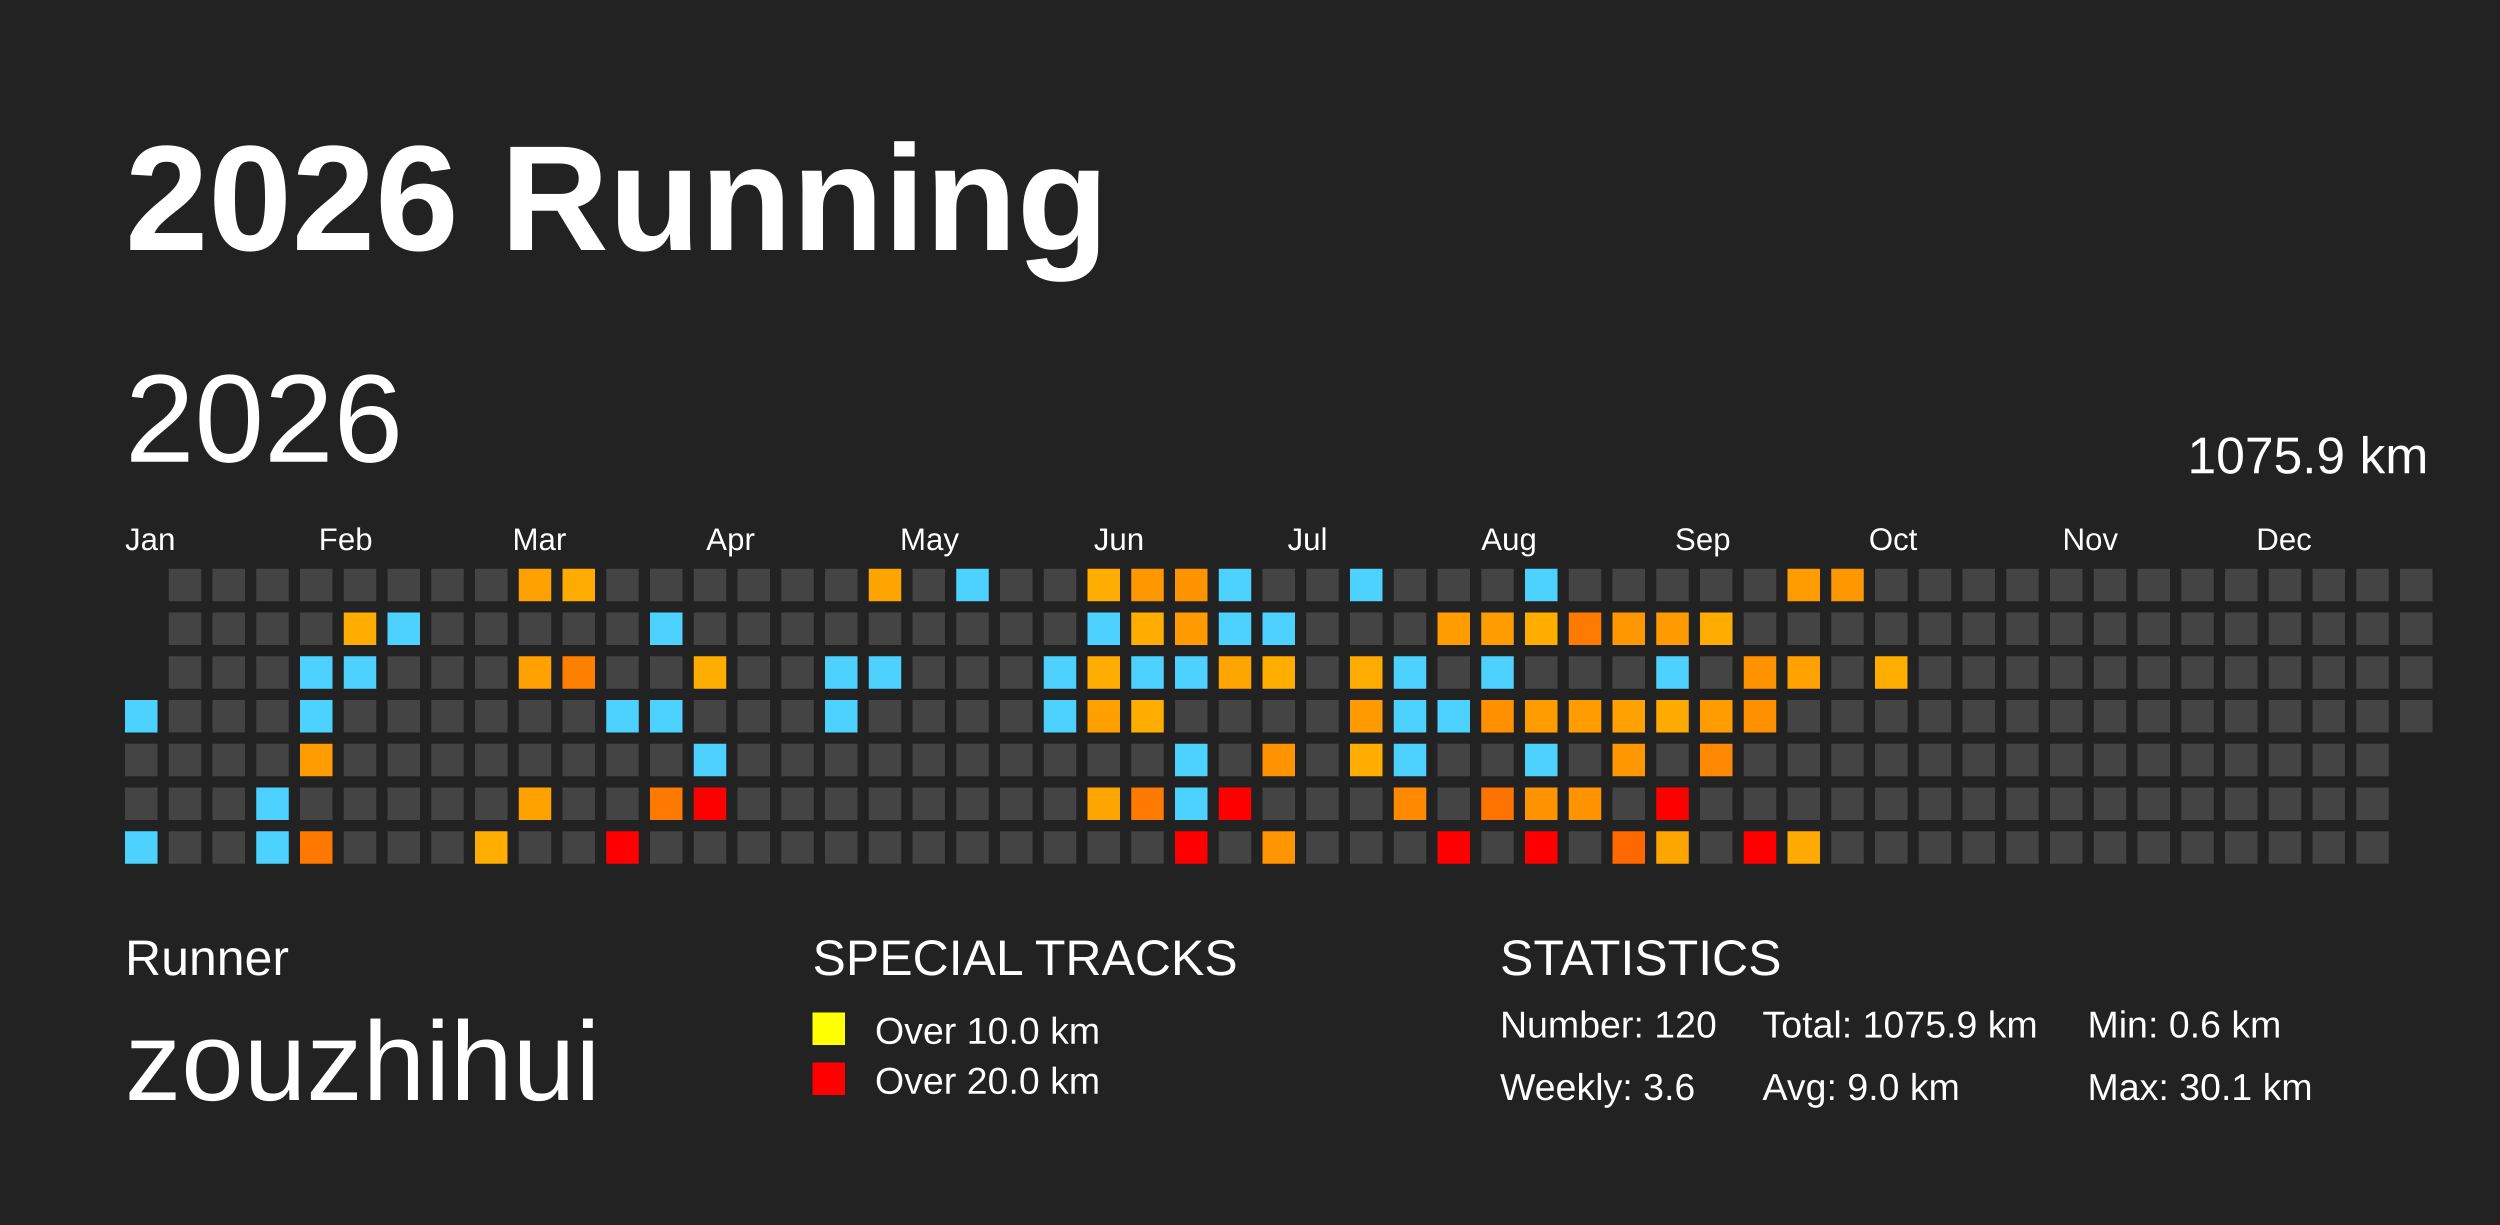
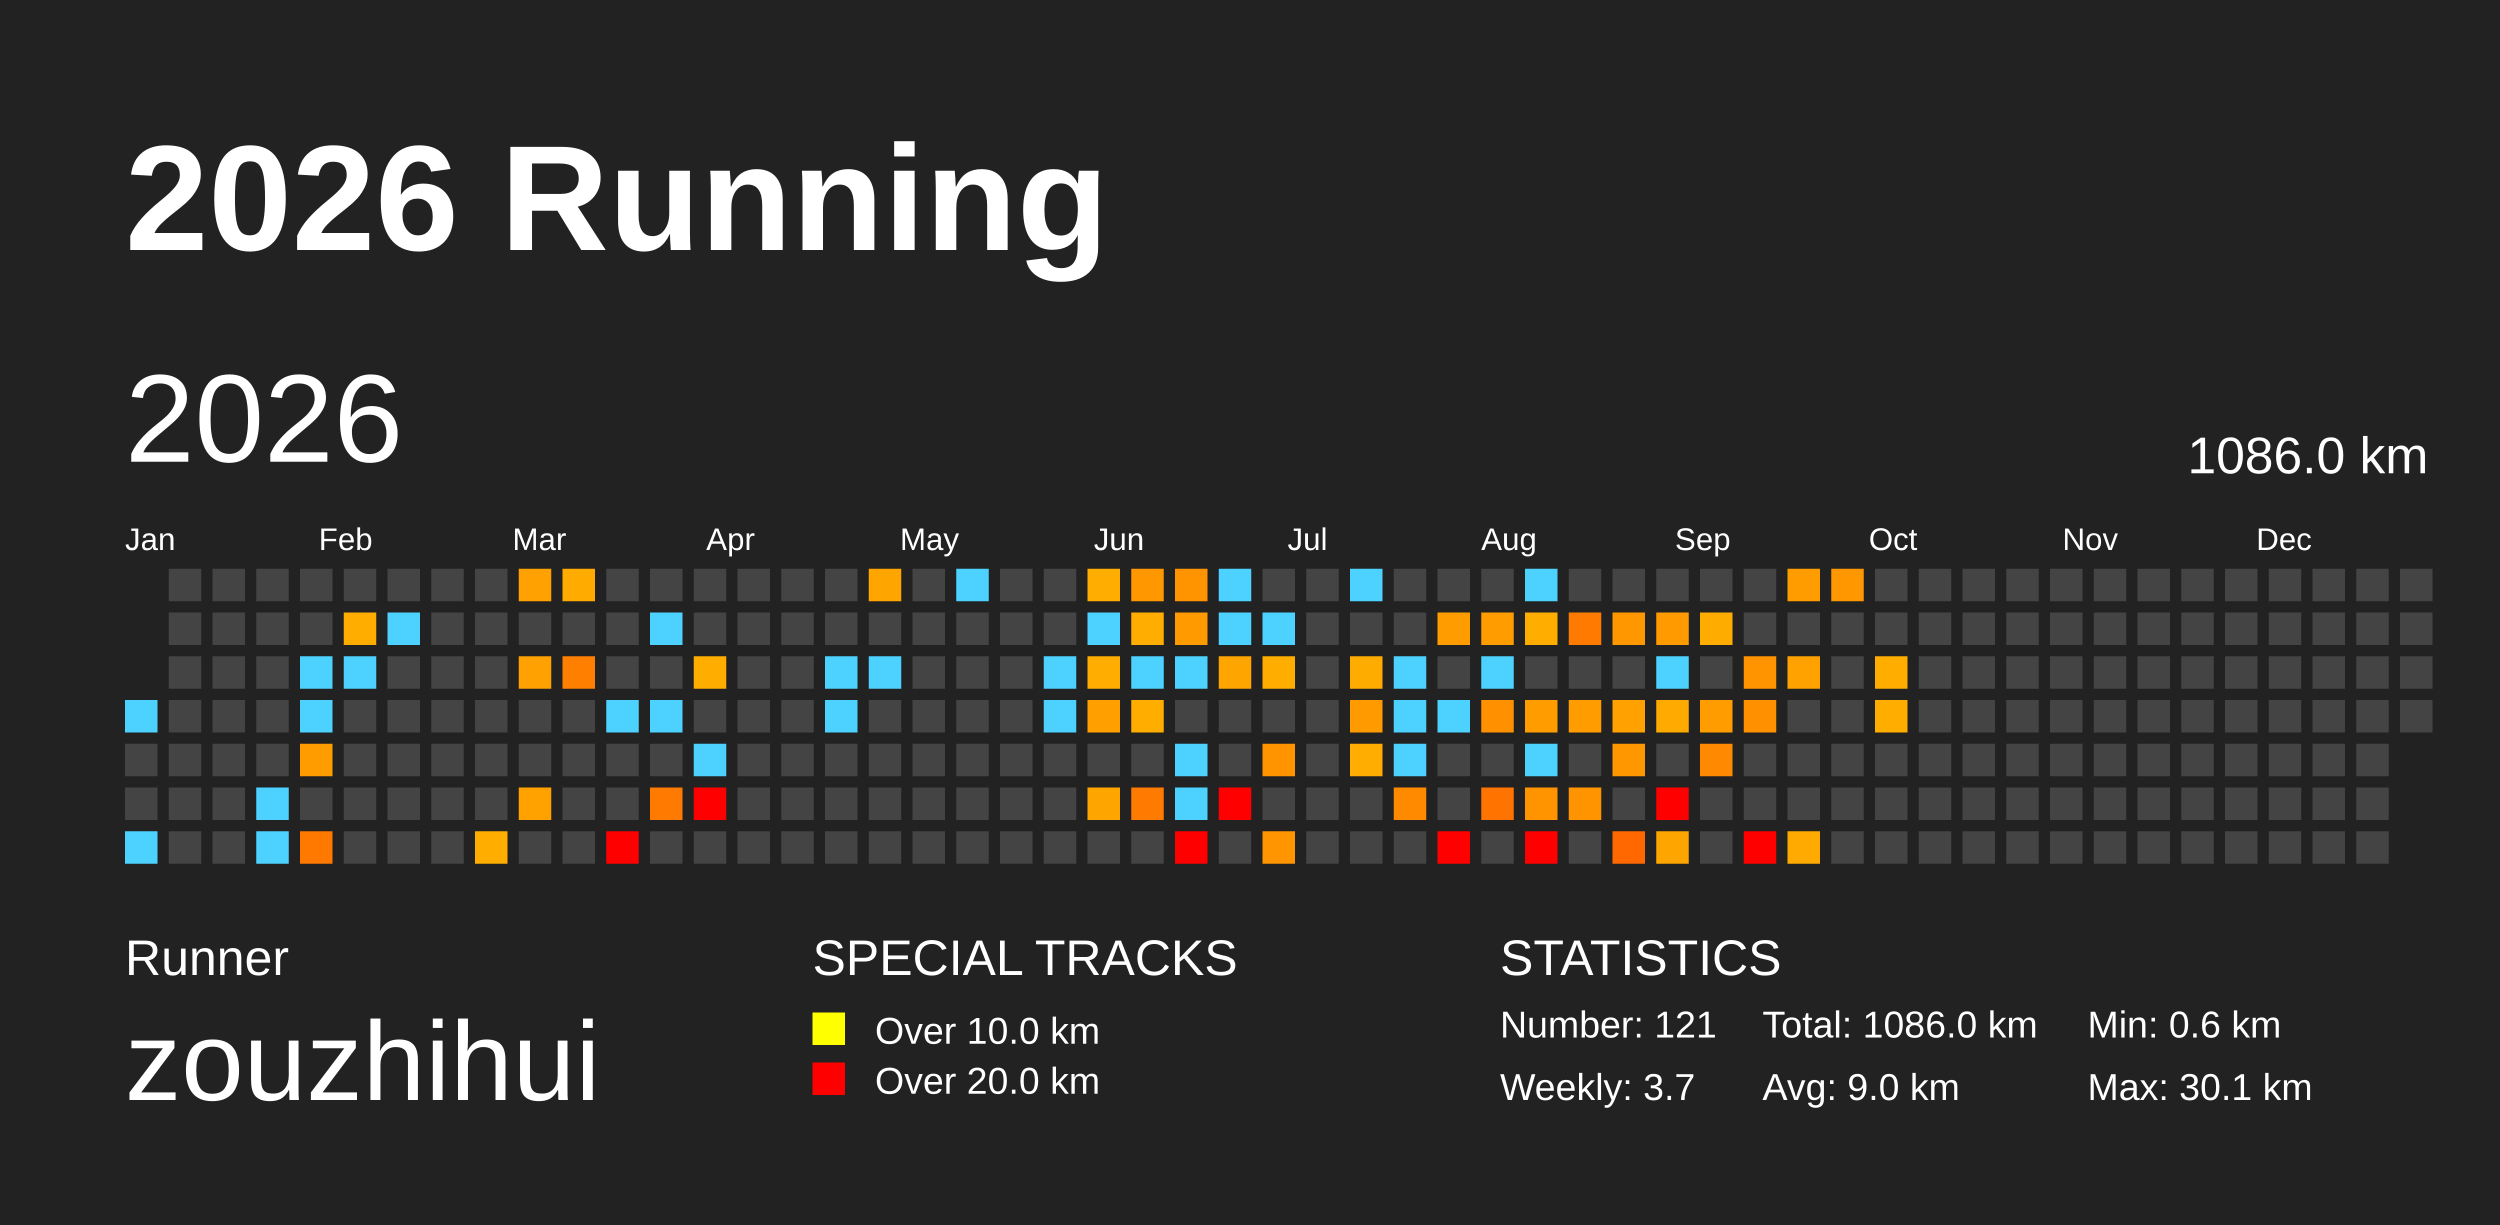
<svg xmlns="http://www.w3.org/2000/svg" baseProfile="full" height="98mm" version="1.1" viewBox="0,0,200,98" width="200mm">
  <defs />
  <rect fill="#222222" height="98" width="200" x="0" y="0" />
  <text fill="#FFFFFF" style="font-size:12px; font-family:Arial; font-weight:bold;" x="10" y="20">2026 Running</text>
  <text fill="#FFFFFF" style="font-size:4px; font-family:Arial" x="10" y="78">Runner</text>
  <text fill="#FFFFFF" style="font-size:9px; font-family:Arial" x="10" y="88">zouzhihui</text>
  <text fill="#FFFFFF" style="font-size:4px; font-family:Arial" x="65" y="78">SPECIAL TRACKS</text>
  <rect fill="yellow" height="2.6" width="2.6" x="65" y="81" />
  <text fill="#FFFFFF" style="font-size:3px; font-family:Arial" x="70" y="83.5">Over 10.0 km</text>
  <rect fill="red" height="2.6" width="2.6" x="65" y="85" />
  <text fill="#FFFFFF" style="font-size:3px; font-family:Arial" x="70" y="87.5">Over 20.0 km</text>
  <text fill="#FFFFFF" style="font-size:4px; font-family:Arial" x="120" y="78">STATISTICS</text>
-   <text fill="#FFFFFF" style="font-size:3px; font-family:Arial" x="120" y="83">Number: 120</text>
-   <text fill="#FFFFFF" style="font-size:3px; font-family:Arial" x="120" y="88">Weekly: 3.6</text>
-   <text fill="#FFFFFF" style="font-size:3px; font-family:Arial" x="141" y="83">Total: 1075.9 km</text>
+   <text fill="#FFFFFF" style="font-size:3px; font-family:Arial" x="120" y="83">Number: 121</text>
+   <text fill="#FFFFFF" style="font-size:3px; font-family:Arial" x="120" y="88">Weekly: 3.7</text>
+   <text fill="#FFFFFF" style="font-size:3px; font-family:Arial" x="141" y="83">Total: 1086.0 km</text>
  <text fill="#FFFFFF" style="font-size:3px; font-family:Arial" x="141" y="88">Avg: 9.0 km</text>
  <text fill="#FFFFFF" style="font-size:3px; font-family:Arial" x="167" y="83">Min: 0.6 km</text>
  <text fill="#FFFFFF" style="font-size:3px; font-family:Arial" x="167" y="88">Max: 30.1 km</text>
  <text dominant-baseline="hanging" fill="#FFFFFF" style="font-size:10.0px; font-family:Arial;" x="10" y="30">2026</text>
-   <text dominant-baseline="hanging" fill="#FFFFFF" style="font-size:4.125px; font-family:Arial;" x="175" y="35">1075.9 km</text>
+   <text dominant-baseline="hanging" fill="#FFFFFF" style="font-size:4.125px; font-family:Arial;" x="175" y="35">1086.0 km</text>
  <text fill="#FFFFFF" style="font-size:2.5px; font-family:Arial" x="10.0" y="44">Jan</text>
  <text fill="#FFFFFF" style="font-size:2.5px; font-family:Arial" x="25.5" y="44">Feb</text>
  <text fill="#FFFFFF" style="font-size:2.5px; font-family:Arial" x="41.0" y="44">Mar</text>
  <text fill="#FFFFFF" style="font-size:2.5px; font-family:Arial" x="56.5" y="44">Apr</text>
  <text fill="#FFFFFF" style="font-size:2.5px; font-family:Arial" x="72.0" y="44">May</text>
  <text fill="#FFFFFF" style="font-size:2.5px; font-family:Arial" x="87.5" y="44">Jun</text>
  <text fill="#FFFFFF" style="font-size:2.5px; font-family:Arial" x="103.0" y="44">Jul</text>
  <text fill="#FFFFFF" style="font-size:2.5px; font-family:Arial" x="118.5" y="44">Aug</text>
  <text fill="#FFFFFF" style="font-size:2.5px; font-family:Arial" x="134.0" y="44">Sep</text>
  <text fill="#FFFFFF" style="font-size:2.5px; font-family:Arial" x="149.5" y="44">Oct</text>
  <text fill="#FFFFFF" style="font-size:2.5px; font-family:Arial" x="165.0" y="44">Nov</text>
  <text fill="#FFFFFF" style="font-size:2.5px; font-family:Arial" x="180.5" y="44">Dec</text>
  <rect fill="#4dd2ff" height="2.6" width="2.6" x="10.0" y="56.0" />
  <rect fill="#444444" height="2.6" width="2.6" x="10.0" y="59.5" />
  <rect fill="#444444" height="2.6" width="2.6" x="10.0" y="63.0" />
  <rect fill="#4dd2ff" height="2.6" width="2.6" x="10.0" y="66.5" />
  <rect fill="#444444" height="2.6" width="2.6" x="13.5" y="45.5" />
  <rect fill="#444444" height="2.6" width="2.6" x="13.5" y="49.0" />
  <rect fill="#444444" height="2.6" width="2.6" x="13.5" y="52.5" />
  <rect fill="#444444" height="2.6" width="2.6" x="13.5" y="56.0" />
  <rect fill="#444444" height="2.6" width="2.6" x="13.5" y="59.5" />
  <rect fill="#444444" height="2.6" width="2.6" x="13.5" y="63.0" />
  <rect fill="#444444" height="2.6" width="2.6" x="13.5" y="66.5" />
  <rect fill="#444444" height="2.6" width="2.6" x="17.0" y="45.5" />
  <rect fill="#444444" height="2.6" width="2.6" x="17.0" y="49.0" />
  <rect fill="#444444" height="2.6" width="2.6" x="17.0" y="52.5" />
  <rect fill="#444444" height="2.6" width="2.6" x="17.0" y="56.0" />
  <rect fill="#444444" height="2.6" width="2.6" x="17.0" y="59.5" />
  <rect fill="#444444" height="2.6" width="2.6" x="17.0" y="63.0" />
  <rect fill="#444444" height="2.6" width="2.6" x="17.0" y="66.5" />
  <rect fill="#444444" height="2.6" width="2.6" x="20.5" y="45.5" />
  <rect fill="#444444" height="2.6" width="2.6" x="20.5" y="49.0" />
  <rect fill="#444444" height="2.6" width="2.6" x="20.5" y="52.5" />
  <rect fill="#444444" height="2.6" width="2.6" x="20.5" y="56.0" />
  <rect fill="#444444" height="2.6" width="2.6" x="20.5" y="59.5" />
  <rect fill="#4dd2ff" height="2.6" width="2.6" x="20.5" y="63.0" />
  <rect fill="#4dd2ff" height="2.6" width="2.6" x="20.5" y="66.5" />
  <rect fill="#444444" height="2.6" width="2.6" x="24.0" y="45.5" />
  <rect fill="#444444" height="2.6" width="2.6" x="24.0" y="49.0" />
  <rect fill="#4dd2ff" height="2.6" width="2.6" x="24.0" y="52.5" />
  <rect fill="#4dd2ff" height="2.6" width="2.6" x="24.0" y="56.0" />
  <rect fill="#ff9c00" height="2.6" width="2.6" x="24.0" y="59.5" />
  <rect fill="#444444" height="2.6" width="2.6" x="24.0" y="63.0" />
  <rect fill="#ff7800" height="2.6" width="2.6" x="24.0" y="66.5" />
  <rect fill="#444444" height="2.6" width="2.6" x="27.5" y="45.5" />
  <rect fill="#ffae00" height="2.6" width="2.6" x="27.5" y="49.0" />
  <rect fill="#4dd2ff" height="2.6" width="2.6" x="27.5" y="52.5" />
  <rect fill="#444444" height="2.6" width="2.6" x="27.5" y="56.0" />
  <rect fill="#444444" height="2.6" width="2.6" x="27.5" y="59.5" />
  <rect fill="#444444" height="2.6" width="2.6" x="27.5" y="63.0" />
  <rect fill="#444444" height="2.6" width="2.6" x="27.5" y="66.5" />
  <rect fill="#444444" height="2.6" width="2.6" x="31.0" y="45.5" />
  <rect fill="#4dd2ff" height="2.6" width="2.6" x="31.0" y="49.0" />
  <rect fill="#444444" height="2.6" width="2.6" x="31.0" y="52.5" />
  <rect fill="#444444" height="2.6" width="2.6" x="31.0" y="56.0" />
  <rect fill="#444444" height="2.6" width="2.6" x="31.0" y="59.5" />
  <rect fill="#444444" height="2.6" width="2.6" x="31.0" y="63.0" />
  <rect fill="#444444" height="2.6" width="2.6" x="31.0" y="66.5" />
  <rect fill="#444444" height="2.6" width="2.6" x="34.5" y="45.5" />
  <rect fill="#444444" height="2.6" width="2.6" x="34.5" y="49.0" />
  <rect fill="#444444" height="2.6" width="2.6" x="34.5" y="52.5" />
  <rect fill="#444444" height="2.6" width="2.6" x="34.5" y="56.0" />
  <rect fill="#444444" height="2.6" width="2.6" x="34.5" y="59.5" />
  <rect fill="#444444" height="2.6" width="2.6" x="34.5" y="63.0" />
  <rect fill="#444444" height="2.6" width="2.6" x="34.5" y="66.5" />
  <rect fill="#444444" height="2.6" width="2.6" x="38.0" y="45.5" />
  <rect fill="#444444" height="2.6" width="2.6" x="38.0" y="49.0" />
  <rect fill="#444444" height="2.6" width="2.6" x="38.0" y="52.5" />
  <rect fill="#444444" height="2.6" width="2.6" x="38.0" y="56.0" />
  <rect fill="#444444" height="2.6" width="2.6" x="38.0" y="59.5" />
  <rect fill="#444444" height="2.6" width="2.6" x="38.0" y="63.0" />
  <rect fill="#ffae00" height="2.6" width="2.6" x="38.0" y="66.5" />
  <rect fill="#ffa100" height="2.6" width="2.6" x="41.5" y="45.5" />
  <rect fill="#444444" height="2.6" width="2.6" x="41.5" y="49.0" />
  <rect fill="#ffa100" height="2.6" width="2.6" x="41.5" y="52.5" />
  <rect fill="#444444" height="2.6" width="2.6" x="41.5" y="56.0" />
  <rect fill="#444444" height="2.6" width="2.6" x="41.5" y="59.5" />
  <rect fill="#ffa200" height="2.6" width="2.6" x="41.5" y="63.0" />
  <rect fill="#444444" height="2.6" width="2.6" x="41.5" y="66.5" />
  <rect fill="#ffab00" height="2.6" width="2.6" x="45.0" y="45.5" />
  <rect fill="#444444" height="2.6" width="2.6" x="45.0" y="49.0" />
  <rect fill="#ff7f00" height="2.6" width="2.6" x="45.0" y="52.5" />
  <rect fill="#444444" height="2.6" width="2.6" x="45.0" y="56.0" />
  <rect fill="#444444" height="2.6" width="2.6" x="45.0" y="59.5" />
  <rect fill="#444444" height="2.6" width="2.6" x="45.0" y="63.0" />
  <rect fill="#444444" height="2.6" width="2.6" x="45.0" y="66.5" />
  <rect fill="#444444" height="2.6" width="2.6" x="48.5" y="45.5" />
  <rect fill="#444444" height="2.6" width="2.6" x="48.5" y="49.0" />
  <rect fill="#444444" height="2.6" width="2.6" x="48.5" y="52.5" />
  <rect fill="#4dd2ff" height="2.6" width="2.6" x="48.5" y="56.0" />
  <rect fill="#444444" height="2.6" width="2.6" x="48.5" y="59.5" />
  <rect fill="#444444" height="2.6" width="2.6" x="48.5" y="63.0" />
  <rect fill="red" height="2.6" width="2.6" x="48.5" y="66.5" />
  <rect fill="#444444" height="2.6" width="2.6" x="52.0" y="45.5" />
  <rect fill="#4dd2ff" height="2.6" width="2.6" x="52.0" y="49.0" />
  <rect fill="#444444" height="2.6" width="2.6" x="52.0" y="52.5" />
  <rect fill="#4dd2ff" height="2.6" width="2.6" x="52.0" y="56.0" />
  <rect fill="#444444" height="2.6" width="2.6" x="52.0" y="59.5" />
  <rect fill="#ff7a00" height="2.6" width="2.6" x="52.0" y="63.0" />
  <rect fill="#444444" height="2.6" width="2.6" x="52.0" y="66.5" />
  <rect fill="#444444" height="2.6" width="2.6" x="55.5" y="45.5" />
  <rect fill="#444444" height="2.6" width="2.6" x="55.5" y="49.0" />
  <rect fill="#ffae00" height="2.6" width="2.6" x="55.5" y="52.5" />
  <rect fill="#444444" height="2.6" width="2.6" x="55.5" y="56.0" />
  <rect fill="#4dd2ff" height="2.6" width="2.6" x="55.5" y="59.5" />
  <rect fill="red" height="2.6" width="2.6" x="55.5" y="63.0" />
  <rect fill="#444444" height="2.6" width="2.6" x="55.5" y="66.5" />
  <rect fill="#444444" height="2.6" width="2.6" x="59.0" y="45.5" />
  <rect fill="#444444" height="2.6" width="2.6" x="59.0" y="49.0" />
  <rect fill="#444444" height="2.6" width="2.6" x="59.0" y="52.5" />
  <rect fill="#444444" height="2.6" width="2.6" x="59.0" y="56.0" />
  <rect fill="#444444" height="2.6" width="2.6" x="59.0" y="59.5" />
  <rect fill="#444444" height="2.6" width="2.6" x="59.0" y="63.0" />
  <rect fill="#444444" height="2.6" width="2.6" x="59.0" y="66.5" />
  <rect fill="#444444" height="2.6" width="2.6" x="62.5" y="45.5" />
  <rect fill="#444444" height="2.6" width="2.6" x="62.5" y="49.0" />
  <rect fill="#444444" height="2.6" width="2.6" x="62.5" y="52.5" />
  <rect fill="#444444" height="2.6" width="2.6" x="62.5" y="56.0" />
  <rect fill="#444444" height="2.6" width="2.6" x="62.5" y="59.5" />
  <rect fill="#444444" height="2.6" width="2.6" x="62.5" y="63.0" />
  <rect fill="#444444" height="2.6" width="2.6" x="62.5" y="66.5" />
  <rect fill="#444444" height="2.6" width="2.6" x="66.0" y="45.5" />
  <rect fill="#444444" height="2.6" width="2.6" x="66.0" y="49.0" />
  <rect fill="#4dd2ff" height="2.6" width="2.6" x="66.0" y="52.5" />
  <rect fill="#4dd2ff" height="2.6" width="2.6" x="66.0" y="56.0" />
  <rect fill="#444444" height="2.6" width="2.6" x="66.0" y="59.5" />
  <rect fill="#444444" height="2.6" width="2.6" x="66.0" y="63.0" />
  <rect fill="#444444" height="2.6" width="2.6" x="66.0" y="66.5" />
  <rect fill="#ffa500" height="2.6" width="2.6" x="69.5" y="45.5" />
  <rect fill="#444444" height="2.6" width="2.6" x="69.5" y="49.0" />
  <rect fill="#4dd2ff" height="2.6" width="2.6" x="69.5" y="52.5" />
  <rect fill="#444444" height="2.6" width="2.6" x="69.5" y="56.0" />
  <rect fill="#444444" height="2.6" width="2.6" x="69.5" y="59.5" />
  <rect fill="#444444" height="2.6" width="2.6" x="69.5" y="63.0" />
  <rect fill="#444444" height="2.6" width="2.6" x="69.5" y="66.5" />
  <rect fill="#444444" height="2.6" width="2.6" x="73.0" y="45.5" />
  <rect fill="#444444" height="2.6" width="2.6" x="73.0" y="49.0" />
  <rect fill="#444444" height="2.6" width="2.6" x="73.0" y="52.5" />
  <rect fill="#444444" height="2.6" width="2.6" x="73.0" y="56.0" />
  <rect fill="#444444" height="2.6" width="2.6" x="73.0" y="59.5" />
  <rect fill="#444444" height="2.6" width="2.6" x="73.0" y="63.0" />
  <rect fill="#444444" height="2.6" width="2.6" x="73.0" y="66.5" />
  <rect fill="#4dd2ff" height="2.6" width="2.6" x="76.5" y="45.5" />
  <rect fill="#444444" height="2.6" width="2.6" x="76.5" y="49.0" />
  <rect fill="#444444" height="2.6" width="2.6" x="76.5" y="52.5" />
  <rect fill="#444444" height="2.6" width="2.6" x="76.5" y="56.0" />
  <rect fill="#444444" height="2.6" width="2.6" x="76.5" y="59.5" />
  <rect fill="#444444" height="2.6" width="2.6" x="76.5" y="63.0" />
  <rect fill="#444444" height="2.6" width="2.6" x="76.5" y="66.5" />
  <rect fill="#444444" height="2.6" width="2.6" x="80.0" y="45.5" />
  <rect fill="#444444" height="2.6" width="2.6" x="80.0" y="49.0" />
  <rect fill="#444444" height="2.6" width="2.6" x="80.0" y="52.5" />
  <rect fill="#444444" height="2.6" width="2.6" x="80.0" y="56.0" />
  <rect fill="#444444" height="2.6" width="2.6" x="80.0" y="59.5" />
  <rect fill="#444444" height="2.6" width="2.6" x="80.0" y="63.0" />
  <rect fill="#444444" height="2.6" width="2.6" x="80.0" y="66.5" />
  <rect fill="#444444" height="2.6" width="2.6" x="83.5" y="45.5" />
  <rect fill="#444444" height="2.6" width="2.6" x="83.5" y="49.0" />
  <rect fill="#4dd2ff" height="2.6" width="2.6" x="83.5" y="52.5" />
  <rect fill="#4dd2ff" height="2.6" width="2.6" x="83.5" y="56.0" />
  <rect fill="#444444" height="2.6" width="2.6" x="83.5" y="59.5" />
  <rect fill="#444444" height="2.6" width="2.6" x="83.5" y="63.0" />
  <rect fill="#444444" height="2.6" width="2.6" x="83.5" y="66.5" />
  <rect fill="#ffad00" height="2.6" width="2.6" x="87.0" y="45.5" />
  <rect fill="#4dd2ff" height="2.6" width="2.6" x="87.0" y="49.0" />
  <rect fill="#ffad00" height="2.6" width="2.6" x="87.0" y="52.5" />
  <rect fill="#ffa000" height="2.6" width="2.6" x="87.0" y="56.0" />
  <rect fill="#444444" height="2.6" width="2.6" x="87.0" y="59.5" />
  <rect fill="#ffa500" height="2.6" width="2.6" x="87.0" y="63.0" />
  <rect fill="#444444" height="2.6" width="2.6" x="87.0" y="66.5" />
  <rect fill="#ff9800" height="2.6" width="2.6" x="90.5" y="45.5" />
  <rect fill="#ffad00" height="2.6" width="2.6" x="90.5" y="49.0" />
  <rect fill="#4dd2ff" height="2.6" width="2.6" x="90.5" y="52.5" />
  <rect fill="#ffae00" height="2.6" width="2.6" x="90.5" y="56.0" />
  <rect fill="#444444" height="2.6" width="2.6" x="90.5" y="59.5" />
  <rect fill="#ff7a00" height="2.6" width="2.6" x="90.5" y="63.0" />
  <rect fill="#444444" height="2.6" width="2.6" x="90.5" y="66.5" />
  <rect fill="#ff9300" height="2.6" width="2.6" x="94.0" y="45.5" />
  <rect fill="#ff9a00" height="2.6" width="2.6" x="94.0" y="49.0" />
  <rect fill="#4dd2ff" height="2.6" width="2.6" x="94.0" y="52.5" />
  <rect fill="#444444" height="2.6" width="2.6" x="94.0" y="56.0" />
  <rect fill="#4dd2ff" height="2.6" width="2.6" x="94.0" y="59.5" />
  <rect fill="#4dd2ff" height="2.6" width="2.6" x="94.0" y="63.0" />
  <rect fill="red" height="2.6" width="2.6" x="94.0" y="66.5" />
  <rect fill="#4dd2ff" height="2.6" width="2.6" x="97.5" y="45.5" />
  <rect fill="#4dd2ff" height="2.6" width="2.6" x="97.5" y="49.0" />
  <rect fill="#ffa500" height="2.6" width="2.6" x="97.5" y="52.5" />
  <rect fill="#444444" height="2.6" width="2.6" x="97.5" y="56.0" />
  <rect fill="#444444" height="2.6" width="2.6" x="97.5" y="59.5" />
  <rect fill="red" height="2.6" width="2.6" x="97.5" y="63.0" />
  <rect fill="#444444" height="2.6" width="2.6" x="97.5" y="66.5" />
  <rect fill="#444444" height="2.6" width="2.6" x="101.0" y="45.5" />
  <rect fill="#4dd2ff" height="2.6" width="2.6" x="101.0" y="49.0" />
  <rect fill="#ffae00" height="2.6" width="2.6" x="101.0" y="52.5" />
  <rect fill="#444444" height="2.6" width="2.6" x="101.0" y="56.0" />
  <rect fill="#ff9300" height="2.6" width="2.6" x="101.0" y="59.5" />
  <rect fill="#444444" height="2.6" width="2.6" x="101.0" y="63.0" />
  <rect fill="#ff9500" height="2.6" width="2.6" x="101.0" y="66.5" />
  <rect fill="#444444" height="2.6" width="2.6" x="104.5" y="45.5" />
  <rect fill="#444444" height="2.6" width="2.6" x="104.5" y="49.0" />
  <rect fill="#444444" height="2.6" width="2.6" x="104.5" y="52.5" />
  <rect fill="#444444" height="2.6" width="2.6" x="104.5" y="56.0" />
  <rect fill="#444444" height="2.6" width="2.6" x="104.5" y="59.5" />
  <rect fill="#444444" height="2.6" width="2.6" x="104.5" y="63.0" />
  <rect fill="#444444" height="2.6" width="2.6" x="104.5" y="66.5" />
  <rect fill="#4dd2ff" height="2.6" width="2.6" x="108.0" y="45.5" />
  <rect fill="#444444" height="2.6" width="2.6" x="108.0" y="49.0" />
  <rect fill="#ffac00" height="2.6" width="2.6" x="108.0" y="52.5" />
  <rect fill="#ff9b00" height="2.6" width="2.6" x="108.0" y="56.0" />
  <rect fill="#ffad00" height="2.6" width="2.6" x="108.0" y="59.5" />
  <rect fill="#444444" height="2.6" width="2.6" x="108.0" y="63.0" />
  <rect fill="#444444" height="2.6" width="2.6" x="108.0" y="66.5" />
  <rect fill="#444444" height="2.6" width="2.6" x="111.5" y="45.5" />
  <rect fill="#444444" height="2.6" width="2.6" x="111.5" y="49.0" />
  <rect fill="#4dd2ff" height="2.6" width="2.6" x="111.5" y="52.5" />
  <rect fill="#4dd2ff" height="2.6" width="2.6" x="111.5" y="56.0" />
  <rect fill="#4dd2ff" height="2.6" width="2.6" x="111.5" y="59.5" />
  <rect fill="#ff8a00" height="2.6" width="2.6" x="111.5" y="63.0" />
  <rect fill="#444444" height="2.6" width="2.6" x="111.5" y="66.5" />
  <rect fill="#444444" height="2.6" width="2.6" x="115.0" y="45.5" />
  <rect fill="#ff9d00" height="2.6" width="2.6" x="115.0" y="49.0" />
  <rect fill="#444444" height="2.6" width="2.6" x="115.0" y="52.5" />
  <rect fill="#4dd2ff" height="2.6" width="2.6" x="115.0" y="56.0" />
  <rect fill="#444444" height="2.6" width="2.6" x="115.0" y="59.5" />
  <rect fill="#444444" height="2.6" width="2.6" x="115.0" y="63.0" />
  <rect fill="red" height="2.6" width="2.6" x="115.0" y="66.5" />
  <rect fill="#444444" height="2.6" width="2.6" x="118.5" y="45.5" />
  <rect fill="#ff9c00" height="2.6" width="2.6" x="118.5" y="49.0" />
  <rect fill="#4dd2ff" height="2.6" width="2.6" x="118.5" y="52.5" />
  <rect fill="#ff9000" height="2.6" width="2.6" x="118.5" y="56.0" />
  <rect fill="#444444" height="2.6" width="2.6" x="118.5" y="59.5" />
  <rect fill="#ff7400" height="2.6" width="2.6" x="118.5" y="63.0" />
  <rect fill="#444444" height="2.6" width="2.6" x="118.5" y="66.5" />
  <rect fill="#4dd2ff" height="2.6" width="2.6" x="122.0" y="45.5" />
  <rect fill="#ffae00" height="2.6" width="2.6" x="122.0" y="49.0" />
  <rect fill="#444444" height="2.6" width="2.6" x="122.0" y="52.5" />
  <rect fill="#ff9d00" height="2.6" width="2.6" x="122.0" y="56.0" />
  <rect fill="#4dd2ff" height="2.6" width="2.6" x="122.0" y="59.5" />
  <rect fill="#ff9300" height="2.6" width="2.6" x="122.0" y="63.0" />
  <rect fill="red" height="2.6" width="2.6" x="122.0" y="66.5" />
  <rect fill="#444444" height="2.6" width="2.6" x="125.5" y="45.5" />
  <rect fill="#ff7a00" height="2.6" width="2.6" x="125.5" y="49.0" />
  <rect fill="#444444" height="2.6" width="2.6" x="125.5" y="52.5" />
  <rect fill="#ff9d00" height="2.6" width="2.6" x="125.5" y="56.0" />
  <rect fill="#444444" height="2.6" width="2.6" x="125.5" y="59.5" />
  <rect fill="#ff9300" height="2.6" width="2.6" x="125.5" y="63.0" />
  <rect fill="#444444" height="2.6" width="2.6" x="125.5" y="66.5" />
  <rect fill="#444444" height="2.6" width="2.6" x="129.0" y="45.5" />
  <rect fill="#ff9800" height="2.6" width="2.6" x="129.0" y="49.0" />
  <rect fill="#444444" height="2.6" width="2.6" x="129.0" y="52.5" />
  <rect fill="#ffa100" height="2.6" width="2.6" x="129.0" y="56.0" />
  <rect fill="#ff9700" height="2.6" width="2.6" x="129.0" y="59.5" />
  <rect fill="#444444" height="2.6" width="2.6" x="129.0" y="63.0" />
  <rect fill="#ff6800" height="2.6" width="2.6" x="129.0" y="66.5" />
  <rect fill="#444444" height="2.6" width="2.6" x="132.5" y="45.5" />
  <rect fill="#ff9b00" height="2.6" width="2.6" x="132.5" y="49.0" />
  <rect fill="#4dd2ff" height="2.6" width="2.6" x="132.5" y="52.5" />
  <rect fill="#ffaa00" height="2.6" width="2.6" x="132.5" y="56.0" />
  <rect fill="#444444" height="2.6" width="2.6" x="132.5" y="59.5" />
  <rect fill="red" height="2.6" width="2.6" x="132.5" y="63.0" />
  <rect fill="#ffa500" height="2.6" width="2.6" x="132.5" y="66.5" />
  <rect fill="#444444" height="2.6" width="2.6" x="136.0" y="45.5" />
  <rect fill="#ffac00" height="2.6" width="2.6" x="136.0" y="49.0" />
  <rect fill="#444444" height="2.6" width="2.6" x="136.0" y="52.5" />
  <rect fill="#ff9d00" height="2.6" width="2.6" x="136.0" y="56.0" />
  <rect fill="#ff8900" height="2.6" width="2.6" x="136.0" y="59.5" />
  <rect fill="#444444" height="2.6" width="2.6" x="136.0" y="63.0" />
  <rect fill="#444444" height="2.6" width="2.6" x="136.0" y="66.5" />
  <rect fill="#444444" height="2.6" width="2.6" x="139.5" y="45.5" />
  <rect fill="#444444" height="2.6" width="2.6" x="139.5" y="49.0" />
  <rect fill="#ff9300" height="2.6" width="2.6" x="139.5" y="52.5" />
  <rect fill="#ff9000" height="2.6" width="2.6" x="139.5" y="56.0" />
  <rect fill="#444444" height="2.6" width="2.6" x="139.5" y="59.5" />
  <rect fill="#444444" height="2.6" width="2.6" x="139.5" y="63.0" />
  <rect fill="red" height="2.6" width="2.6" x="139.5" y="66.5" />
  <rect fill="#ff9c00" height="2.6" width="2.6" x="143.0" y="45.5" />
  <rect fill="#444444" height="2.6" width="2.6" x="143.0" y="49.0" />
  <rect fill="#ffa200" height="2.6" width="2.6" x="143.0" y="52.5" />
  <rect fill="#444444" height="2.6" width="2.6" x="143.0" y="56.0" />
  <rect fill="#444444" height="2.6" width="2.6" x="143.0" y="59.5" />
  <rect fill="#444444" height="2.6" width="2.6" x="143.0" y="63.0" />
  <rect fill="#ffaa00" height="2.6" width="2.6" x="143.0" y="66.5" />
  <rect fill="#ff9800" height="2.6" width="2.6" x="146.5" y="45.5" />
  <rect fill="#444444" height="2.6" width="2.6" x="146.5" y="49.0" />
  <rect fill="#444444" height="2.6" width="2.6" x="146.5" y="52.5" />
  <rect fill="#444444" height="2.6" width="2.6" x="146.5" y="56.0" />
  <rect fill="#444444" height="2.6" width="2.6" x="146.5" y="59.5" />
  <rect fill="#444444" height="2.6" width="2.6" x="146.5" y="63.0" />
  <rect fill="#444444" height="2.6" width="2.6" x="146.5" y="66.5" />
  <rect fill="#444444" height="2.6" width="2.6" x="150.0" y="45.5" />
  <rect fill="#444444" height="2.6" width="2.6" x="150.0" y="49.0" />
  <rect fill="#ffae00" height="2.6" width="2.6" x="150.0" y="52.5" />
-   <rect fill="#444444" height="2.6" width="2.6" x="150.0" y="56.0" />
+   <rect fill="#ffae00" height="2.6" width="2.6" x="150.0" y="56.0" />
  <rect fill="#444444" height="2.6" width="2.6" x="150.0" y="59.5" />
  <rect fill="#444444" height="2.6" width="2.6" x="150.0" y="63.0" />
  <rect fill="#444444" height="2.6" width="2.6" x="150.0" y="66.5" />
  <rect fill="#444444" height="2.6" width="2.6" x="153.5" y="45.5" />
  <rect fill="#444444" height="2.6" width="2.6" x="153.5" y="49.0" />
  <rect fill="#444444" height="2.6" width="2.6" x="153.5" y="52.5" />
  <rect fill="#444444" height="2.6" width="2.6" x="153.5" y="56.0" />
  <rect fill="#444444" height="2.6" width="2.6" x="153.5" y="59.5" />
  <rect fill="#444444" height="2.6" width="2.6" x="153.5" y="63.0" />
  <rect fill="#444444" height="2.6" width="2.6" x="153.5" y="66.5" />
  <rect fill="#444444" height="2.6" width="2.6" x="157.0" y="45.5" />
  <rect fill="#444444" height="2.6" width="2.6" x="157.0" y="49.0" />
  <rect fill="#444444" height="2.6" width="2.6" x="157.0" y="52.5" />
  <rect fill="#444444" height="2.6" width="2.6" x="157.0" y="56.0" />
  <rect fill="#444444" height="2.6" width="2.6" x="157.0" y="59.5" />
  <rect fill="#444444" height="2.6" width="2.6" x="157.0" y="63.0" />
  <rect fill="#444444" height="2.6" width="2.6" x="157.0" y="66.5" />
  <rect fill="#444444" height="2.6" width="2.6" x="160.5" y="45.5" />
  <rect fill="#444444" height="2.6" width="2.6" x="160.5" y="49.0" />
  <rect fill="#444444" height="2.6" width="2.6" x="160.5" y="52.5" />
  <rect fill="#444444" height="2.6" width="2.6" x="160.5" y="56.0" />
  <rect fill="#444444" height="2.6" width="2.6" x="160.5" y="59.5" />
  <rect fill="#444444" height="2.6" width="2.6" x="160.5" y="63.0" />
  <rect fill="#444444" height="2.6" width="2.6" x="160.5" y="66.5" />
  <rect fill="#444444" height="2.6" width="2.6" x="164.0" y="45.5" />
  <rect fill="#444444" height="2.6" width="2.6" x="164.0" y="49.0" />
  <rect fill="#444444" height="2.6" width="2.6" x="164.0" y="52.5" />
  <rect fill="#444444" height="2.6" width="2.6" x="164.0" y="56.0" />
  <rect fill="#444444" height="2.6" width="2.6" x="164.0" y="59.5" />
  <rect fill="#444444" height="2.6" width="2.6" x="164.0" y="63.0" />
  <rect fill="#444444" height="2.6" width="2.6" x="164.0" y="66.5" />
  <rect fill="#444444" height="2.6" width="2.6" x="167.5" y="45.5" />
  <rect fill="#444444" height="2.6" width="2.6" x="167.5" y="49.0" />
  <rect fill="#444444" height="2.6" width="2.6" x="167.5" y="52.5" />
  <rect fill="#444444" height="2.6" width="2.6" x="167.5" y="56.0" />
  <rect fill="#444444" height="2.6" width="2.6" x="167.5" y="59.5" />
  <rect fill="#444444" height="2.6" width="2.6" x="167.5" y="63.0" />
  <rect fill="#444444" height="2.6" width="2.6" x="167.5" y="66.5" />
  <rect fill="#444444" height="2.6" width="2.6" x="171.0" y="45.5" />
  <rect fill="#444444" height="2.6" width="2.6" x="171.0" y="49.0" />
  <rect fill="#444444" height="2.6" width="2.6" x="171.0" y="52.5" />
  <rect fill="#444444" height="2.6" width="2.6" x="171.0" y="56.0" />
  <rect fill="#444444" height="2.6" width="2.6" x="171.0" y="59.5" />
  <rect fill="#444444" height="2.6" width="2.6" x="171.0" y="63.0" />
  <rect fill="#444444" height="2.6" width="2.6" x="171.0" y="66.5" />
  <rect fill="#444444" height="2.6" width="2.6" x="174.5" y="45.5" />
  <rect fill="#444444" height="2.6" width="2.6" x="174.5" y="49.0" />
  <rect fill="#444444" height="2.6" width="2.6" x="174.5" y="52.5" />
  <rect fill="#444444" height="2.6" width="2.6" x="174.5" y="56.0" />
  <rect fill="#444444" height="2.6" width="2.6" x="174.5" y="59.5" />
  <rect fill="#444444" height="2.6" width="2.6" x="174.5" y="63.0" />
  <rect fill="#444444" height="2.6" width="2.6" x="174.5" y="66.5" />
  <rect fill="#444444" height="2.6" width="2.6" x="178.0" y="45.5" />
  <rect fill="#444444" height="2.6" width="2.6" x="178.0" y="49.0" />
  <rect fill="#444444" height="2.6" width="2.6" x="178.0" y="52.5" />
  <rect fill="#444444" height="2.6" width="2.6" x="178.0" y="56.0" />
  <rect fill="#444444" height="2.6" width="2.6" x="178.0" y="59.5" />
  <rect fill="#444444" height="2.6" width="2.6" x="178.0" y="63.0" />
  <rect fill="#444444" height="2.6" width="2.6" x="178.0" y="66.5" />
  <rect fill="#444444" height="2.6" width="2.6" x="181.5" y="45.5" />
  <rect fill="#444444" height="2.6" width="2.6" x="181.5" y="49.0" />
  <rect fill="#444444" height="2.6" width="2.6" x="181.5" y="52.5" />
  <rect fill="#444444" height="2.6" width="2.6" x="181.5" y="56.0" />
  <rect fill="#444444" height="2.6" width="2.6" x="181.5" y="59.5" />
  <rect fill="#444444" height="2.6" width="2.6" x="181.5" y="63.0" />
  <rect fill="#444444" height="2.6" width="2.6" x="181.5" y="66.5" />
  <rect fill="#444444" height="2.6" width="2.6" x="185.0" y="45.5" />
  <rect fill="#444444" height="2.6" width="2.6" x="185.0" y="49.0" />
  <rect fill="#444444" height="2.6" width="2.6" x="185.0" y="52.5" />
  <rect fill="#444444" height="2.6" width="2.6" x="185.0" y="56.0" />
  <rect fill="#444444" height="2.6" width="2.6" x="185.0" y="59.5" />
  <rect fill="#444444" height="2.6" width="2.6" x="185.0" y="63.0" />
  <rect fill="#444444" height="2.6" width="2.6" x="185.0" y="66.5" />
  <rect fill="#444444" height="2.6" width="2.6" x="188.5" y="45.5" />
  <rect fill="#444444" height="2.6" width="2.6" x="188.5" y="49.0" />
  <rect fill="#444444" height="2.6" width="2.6" x="188.5" y="52.5" />
  <rect fill="#444444" height="2.6" width="2.6" x="188.5" y="56.0" />
  <rect fill="#444444" height="2.6" width="2.6" x="188.5" y="59.5" />
  <rect fill="#444444" height="2.6" width="2.6" x="188.5" y="63.0" />
  <rect fill="#444444" height="2.6" width="2.6" x="188.5" y="66.5" />
  <rect fill="#444444" height="2.6" width="2.6" x="192.0" y="45.5" />
  <rect fill="#444444" height="2.6" width="2.6" x="192.0" y="49.0" />
  <rect fill="#444444" height="2.6" width="2.6" x="192.0" y="52.5" />
  <rect fill="#444444" height="2.6" width="2.6" x="192.0" y="56.0" />
</svg>
